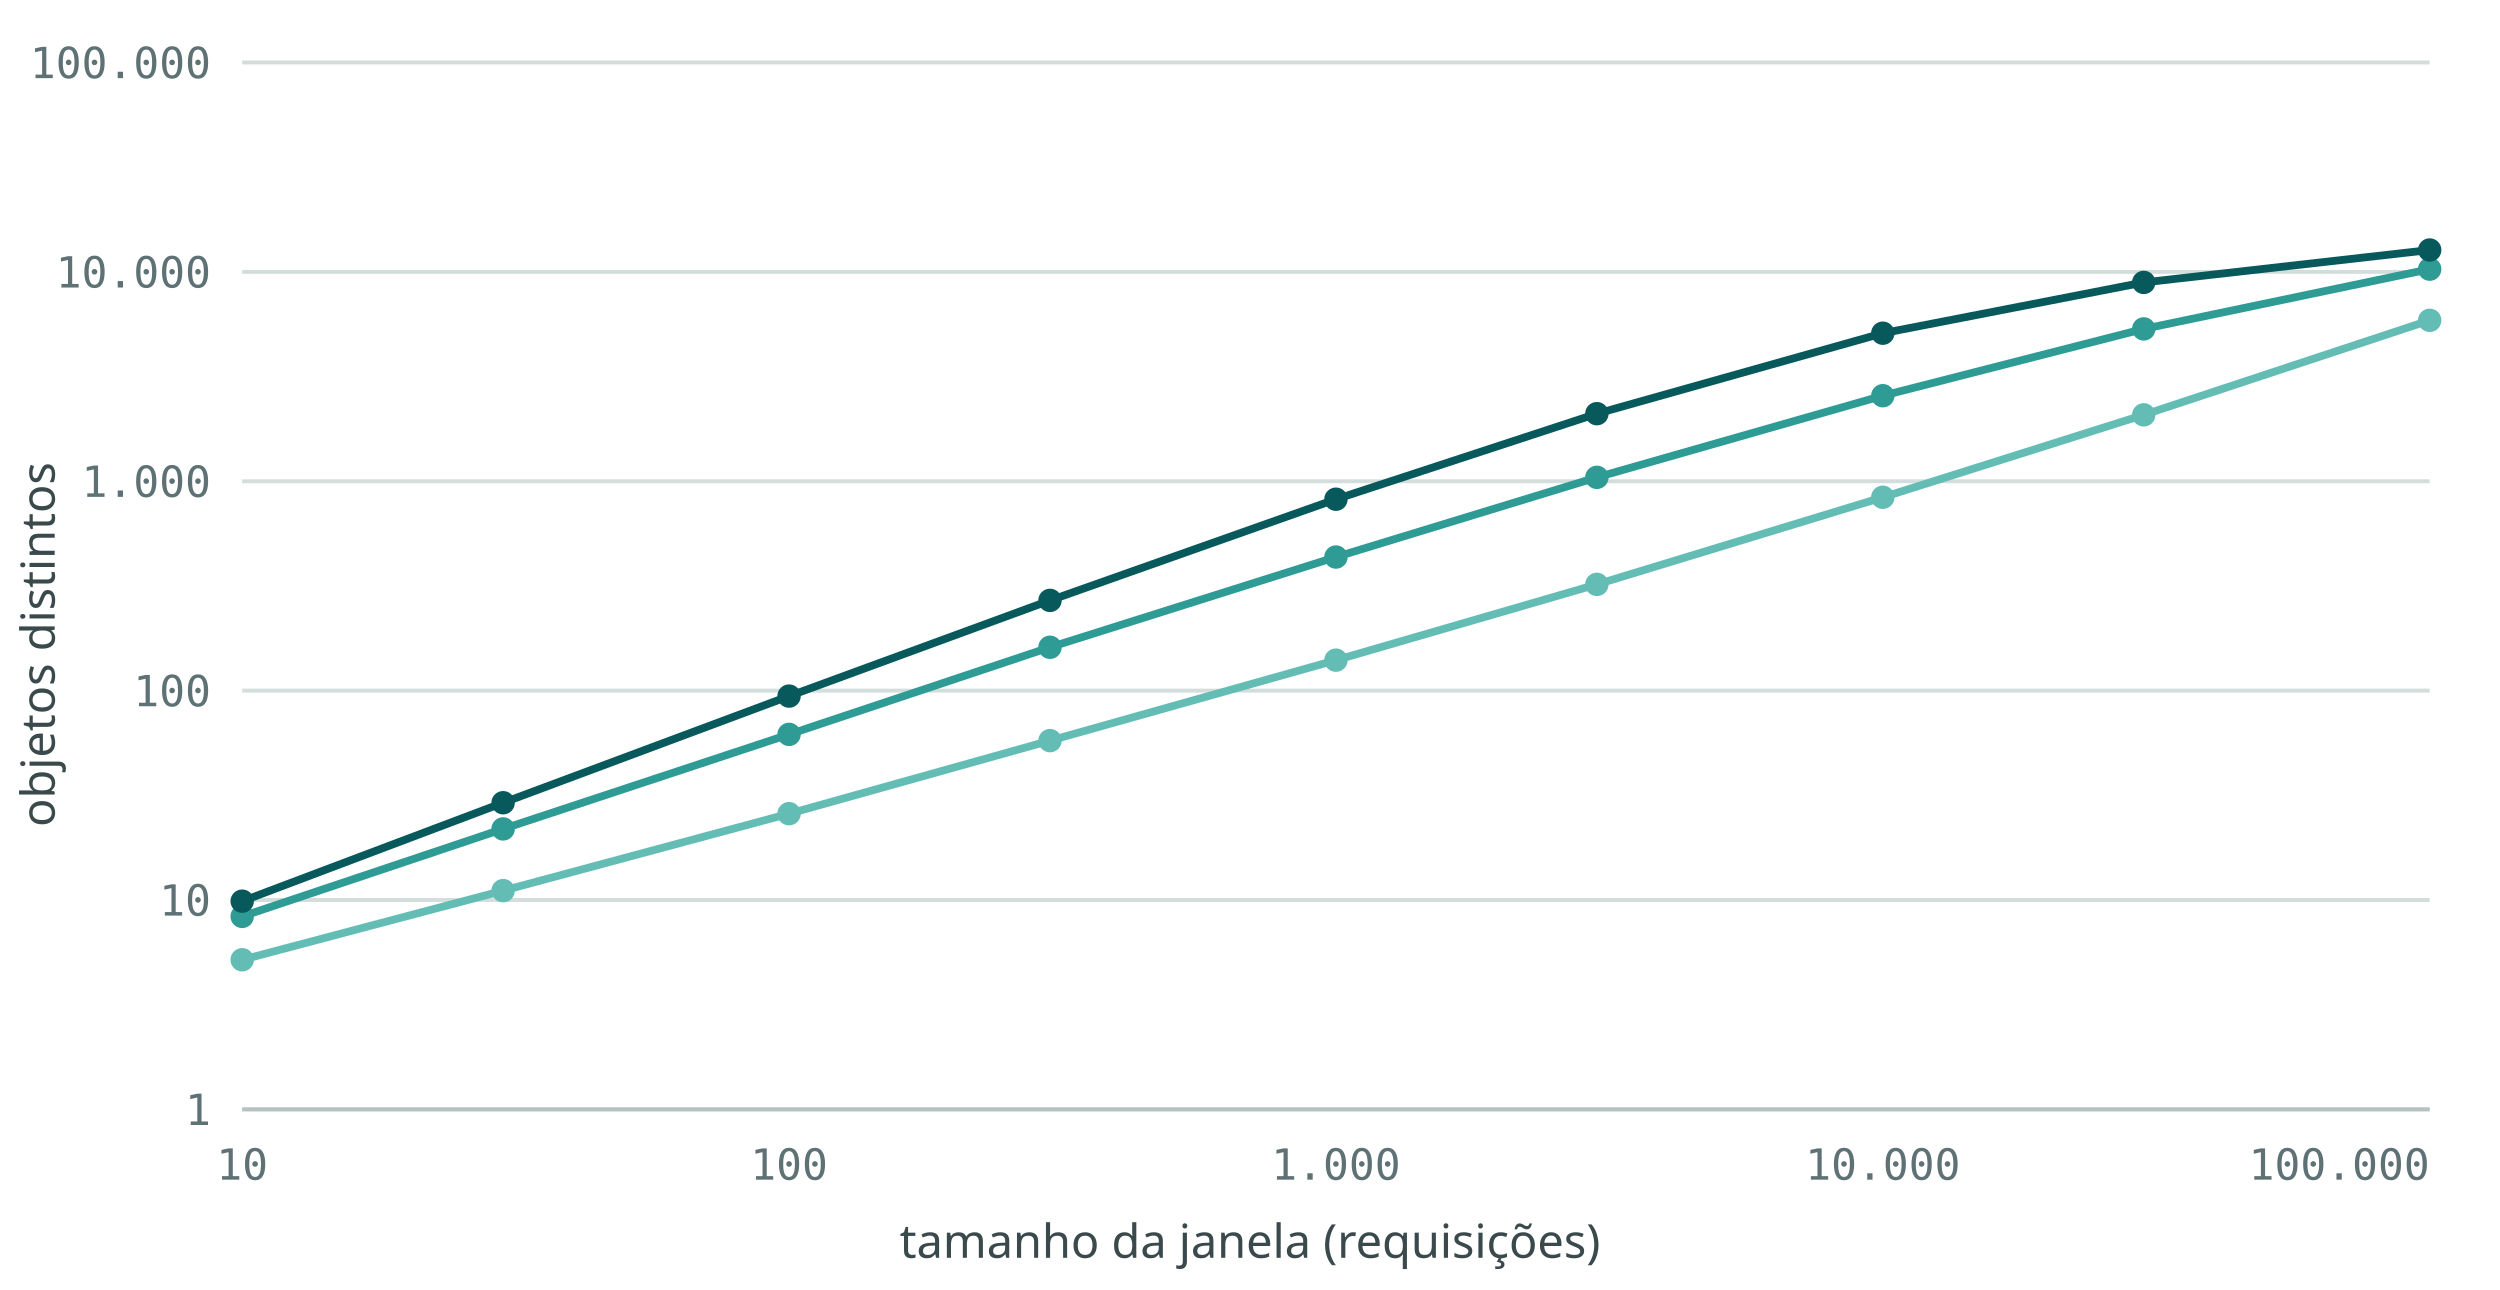
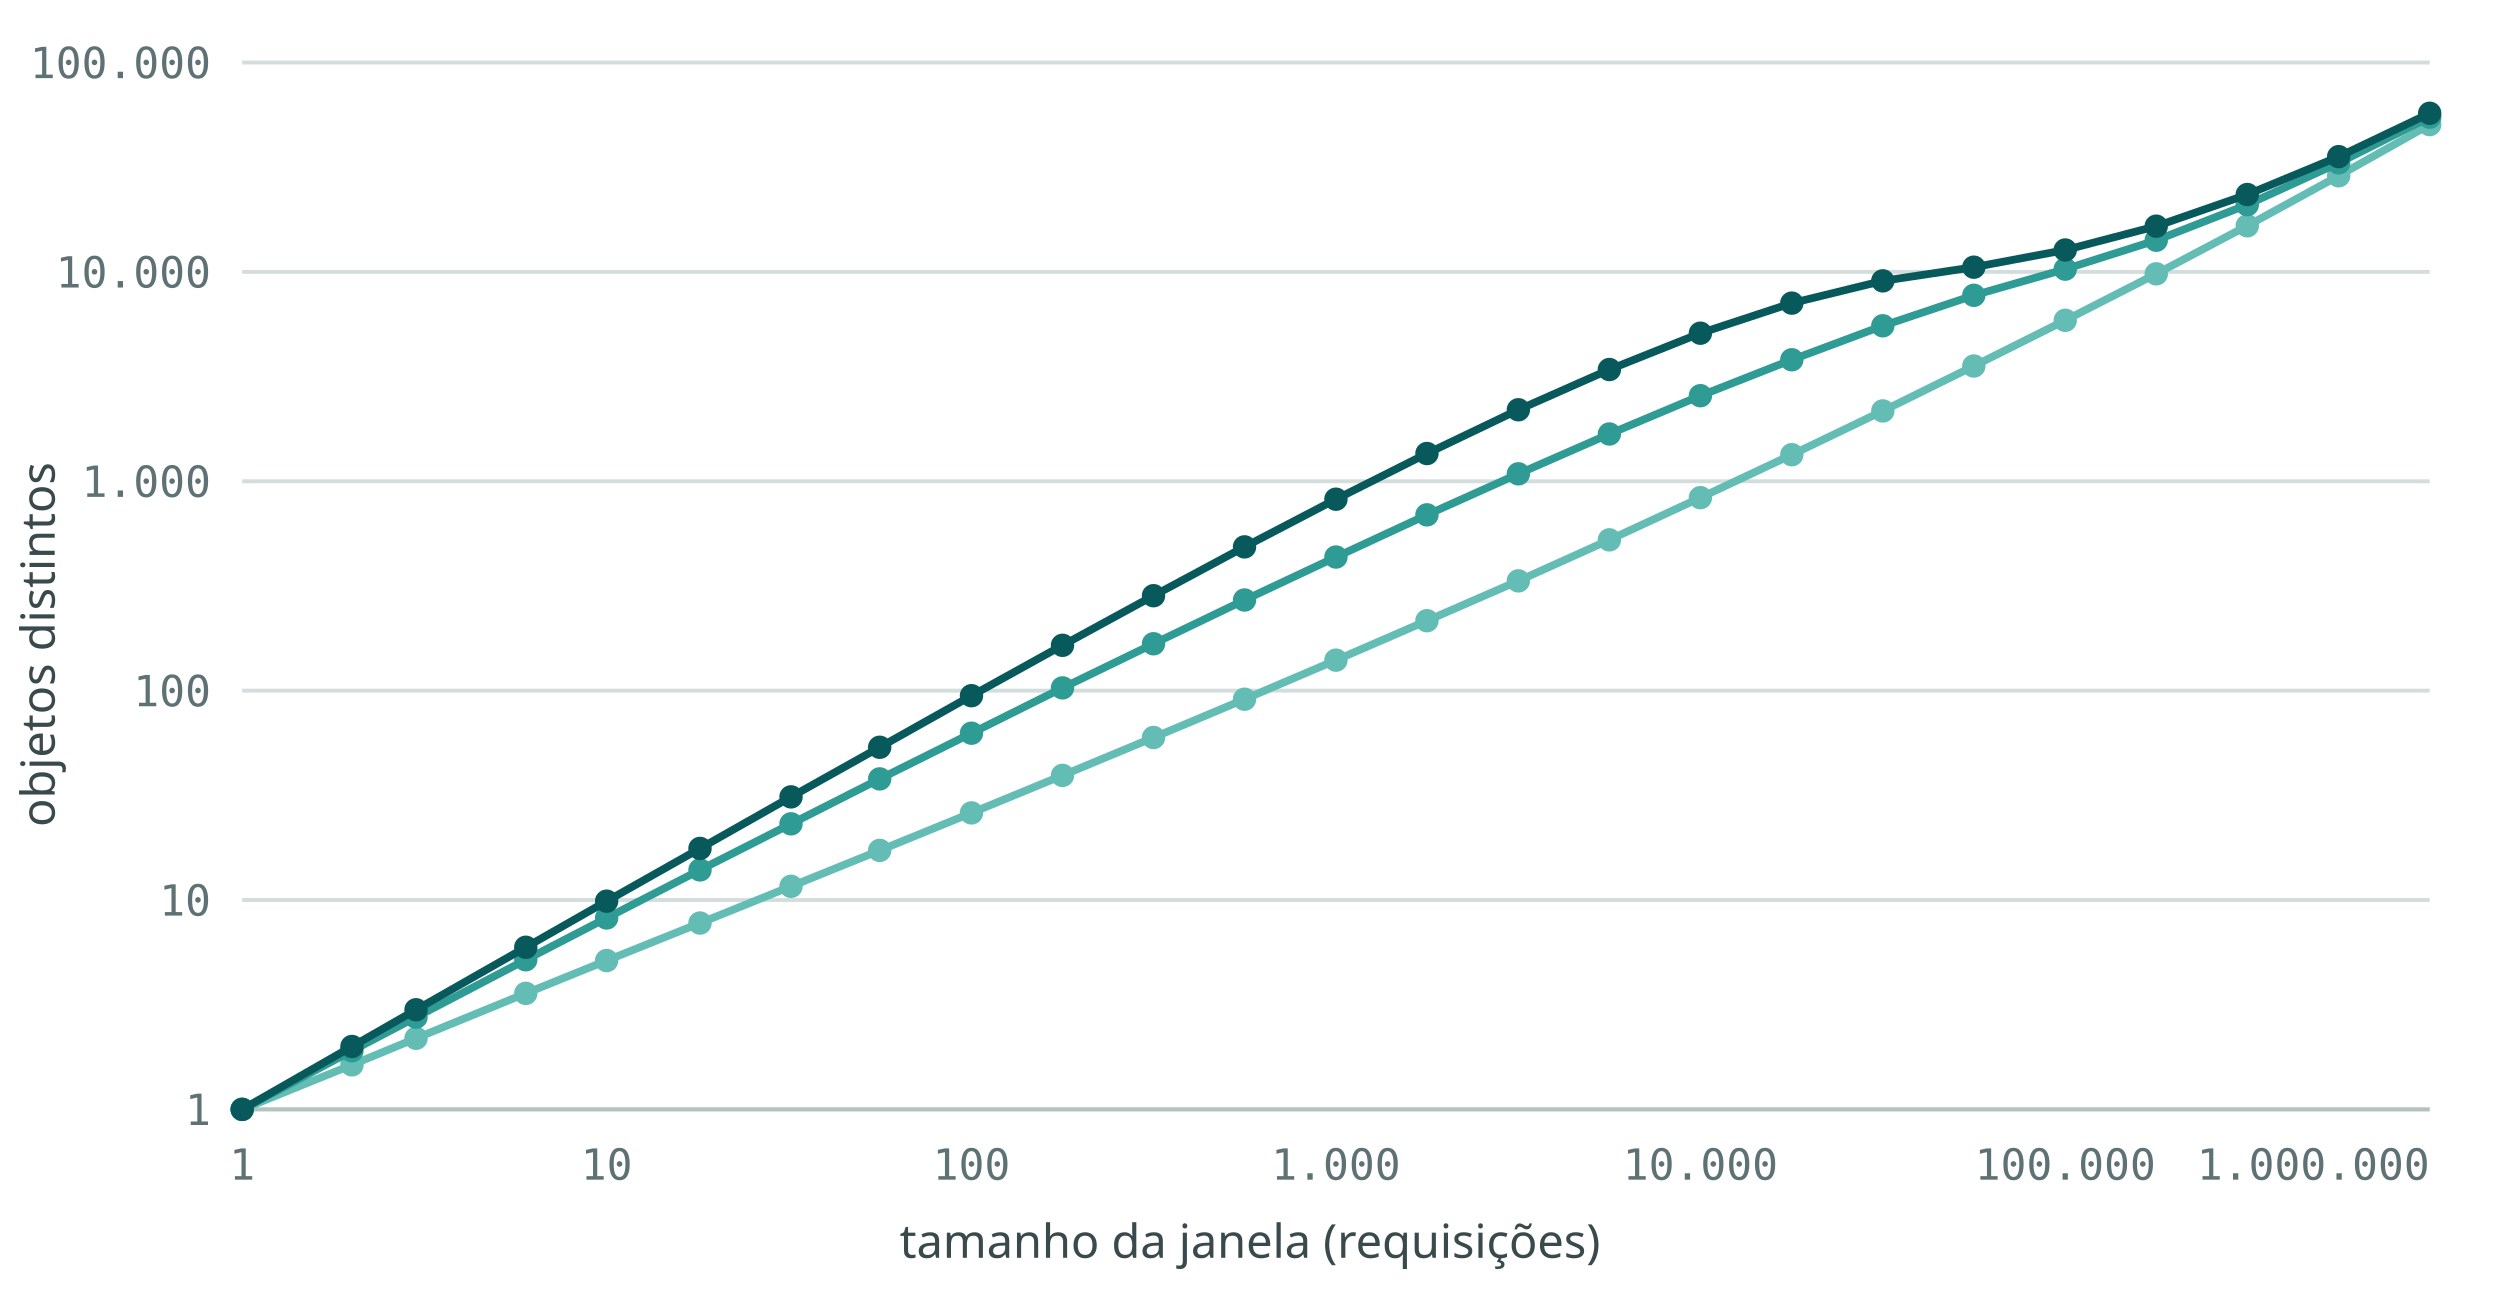
<svg xmlns="http://www.w3.org/2000/svg" viewBox="0 0 640 330" role="img" aria-label="Footprint">
  <style>.gx{stroke:#D3DDDB;stroke-width:1}.ax{stroke:#B4C3C1;stroke-width:1}.tk{font:11px ui-monospace,monospace;fill:#5E7174}.lb{font:12px system-ui,sans-serif;fill:#3A4A4C}</style>
  <line class="gx" x1="62.0" y1="284.0" x2="622.0" y2="284.0" />
  <text class="tk" x="54.0" y="288.0" text-anchor="end">1</text>
  <line class="gx" x1="62.0" y1="230.4" x2="622.0" y2="230.4" />
  <text class="tk" x="54.0" y="234.4" text-anchor="end">10</text>
  <line class="gx" x1="62.0" y1="176.8" x2="622.0" y2="176.8" />
  <text class="tk" x="54.0" y="180.8" text-anchor="end">100</text>
  <line class="gx" x1="62.0" y1="123.2" x2="622.0" y2="123.2" />
  <text class="tk" x="54.0" y="127.2" text-anchor="end">1.000</text>
  <line class="gx" x1="62.0" y1="69.6" x2="622.0" y2="69.6" />
  <text class="tk" x="54.0" y="73.6" text-anchor="end">10.000</text>
  <line class="gx" x1="62.0" y1="16.0" x2="622.0" y2="16.0" />
  <text class="tk" x="54.0" y="20.0" text-anchor="end">100.000</text>
-   <text class="tk" x="62.0" y="302.0" text-anchor="middle">10</text>
-   <text class="tk" x="202.0" y="302.0" text-anchor="middle">100</text>
+   <text class="tk" x="62.0" y="302.0" text-anchor="middle">1</text>
+   <text class="tk" x="155.3" y="302.0" text-anchor="middle">10</text>
+   <text class="tk" x="248.7" y="302.0" text-anchor="middle">100</text>
  <text class="tk" x="342.0" y="302.0" text-anchor="middle">1.000</text>
-   <text class="tk" x="482.0" y="302.0" text-anchor="middle">10.000</text>
-   <text class="tk" x="622.0" y="302.0" text-anchor="end">100.000</text>
+   <text class="tk" x="435.3" y="302.0" text-anchor="middle">10.000</text>
+   <text class="tk" x="528.7" y="302.0" text-anchor="middle">100.000</text>
+   <text class="tk" x="622.0" y="302.0" text-anchor="end">1.000.000</text>
  <line class="ax" x1="62.0" y1="284.0" x2="622.0" y2="284.0" />
  <text class="lb" x="320.0" y="322.0" text-anchor="middle">tamanho da janela (requisições)</text>
  <text class="lb" transform="translate(14,165.0) rotate(-90)" text-anchor="middle">objetos distintos</text>
-   <path d="M62.0,245.7L128.8,228.0L202.0,208.3L268.8,189.6L342.0,169.0L408.8,149.6L482.0,127.3L548.8,106.2L622.0,82.0" fill="none" stroke="#63BDB5" stroke-width="2" stroke-linejoin="round" />
-   <circle cx="62.0" cy="245.7" r="3" fill="#63BDB5" />
-   <circle cx="128.8" cy="228.0" r="3" fill="#63BDB5" />
-   <circle cx="202.0" cy="208.3" r="3" fill="#63BDB5" />
-   <circle cx="268.8" cy="189.6" r="3" fill="#63BDB5" />
+   <path d="M62.0,284.0L90.1,272.6L106.5,265.8L134.6,254.3L155.3,245.9L179.2,236.3L202.5,226.9L225.2,217.7L248.7,208.1L272.0,198.5L295.3,188.8L318.6,179.0L342.0,169.0L365.3,158.9L388.7,148.7L412.0,138.2L435.3,127.4L458.7,116.4L482.0,105.2L505.3,93.7L528.7,82.0L552.0,70.1L575.3,57.8L598.7,45.0L622.0,31.9" fill="none" stroke="#63BDB5" stroke-width="2" stroke-linejoin="round" />
+   <circle cx="62.0" cy="284.0" r="3" fill="#63BDB5" />
+   <circle cx="90.1" cy="272.6" r="3" fill="#63BDB5" />
+   <circle cx="106.5" cy="265.8" r="3" fill="#63BDB5" />
+   <circle cx="134.6" cy="254.3" r="3" fill="#63BDB5" />
+   <circle cx="155.3" cy="245.9" r="3" fill="#63BDB5" />
+   <circle cx="179.2" cy="236.3" r="3" fill="#63BDB5" />
+   <circle cx="202.5" cy="226.9" r="3" fill="#63BDB5" />
+   <circle cx="225.2" cy="217.7" r="3" fill="#63BDB5" />
+   <circle cx="248.7" cy="208.1" r="3" fill="#63BDB5" />
+   <circle cx="272.0" cy="198.5" r="3" fill="#63BDB5" />
+   <circle cx="295.3" cy="188.8" r="3" fill="#63BDB5" />
+   <circle cx="318.6" cy="179.0" r="3" fill="#63BDB5" />
  <circle cx="342.0" cy="169.0" r="3" fill="#63BDB5" />
-   <circle cx="408.8" cy="149.6" r="3" fill="#63BDB5" />
-   <circle cx="482.0" cy="127.3" r="3" fill="#63BDB5" />
-   <circle cx="548.8" cy="106.2" r="3" fill="#63BDB5" />
-   <circle cx="622.0" cy="82.0" r="3" fill="#63BDB5" />
-   <path d="M62.0,234.6L128.8,212.2L202.0,188.0L268.8,165.7L342.0,142.6L408.8,122.2L482.0,101.3L548.8,84.2L622.0,68.9" fill="none" stroke="#2E9B95" stroke-width="2" stroke-linejoin="round" />
-   <circle cx="62.0" cy="234.6" r="3" fill="#2E9B95" />
-   <circle cx="128.8" cy="212.2" r="3" fill="#2E9B95" />
-   <circle cx="202.0" cy="188.0" r="3" fill="#2E9B95" />
-   <circle cx="268.8" cy="165.7" r="3" fill="#2E9B95" />
+   <circle cx="365.3" cy="158.9" r="3" fill="#63BDB5" />
+   <circle cx="388.7" cy="148.7" r="3" fill="#63BDB5" />
+   <circle cx="412.0" cy="138.2" r="3" fill="#63BDB5" />
+   <circle cx="435.3" cy="127.4" r="3" fill="#63BDB5" />
+   <circle cx="458.7" cy="116.4" r="3" fill="#63BDB5" />
+   <circle cx="482.0" cy="105.2" r="3" fill="#63BDB5" />
+   <circle cx="505.3" cy="93.7" r="3" fill="#63BDB5" />
+   <circle cx="528.7" cy="82.0" r="3" fill="#63BDB5" />
+   <circle cx="552.0" cy="70.1" r="3" fill="#63BDB5" />
+   <circle cx="575.3" cy="57.8" r="3" fill="#63BDB5" />
+   <circle cx="598.7" cy="45.0" r="3" fill="#63BDB5" />
+   <circle cx="622.0" cy="31.9" r="3" fill="#63BDB5" />
+   <path d="M62.0,284.0L90.1,269.0L106.5,260.4L134.6,245.7L155.3,235.0L179.2,222.7L202.5,210.9L225.2,199.4L248.7,187.7L272.0,176.1L295.3,164.8L318.6,153.6L342.0,142.6L365.3,131.8L388.7,121.3L412.0,111.1L435.3,101.3L458.7,92.1L482.0,83.4L505.3,75.6L528.7,68.9L552.0,61.5L575.3,52.4L598.7,41.7L622.0,30.0" fill="none" stroke="#2E9B95" stroke-width="2" stroke-linejoin="round" />
+   <circle cx="62.0" cy="284.0" r="3" fill="#2E9B95" />
+   <circle cx="90.1" cy="269.0" r="3" fill="#2E9B95" />
+   <circle cx="106.5" cy="260.4" r="3" fill="#2E9B95" />
+   <circle cx="134.6" cy="245.7" r="3" fill="#2E9B95" />
+   <circle cx="155.3" cy="235.0" r="3" fill="#2E9B95" />
+   <circle cx="179.2" cy="222.7" r="3" fill="#2E9B95" />
+   <circle cx="202.5" cy="210.9" r="3" fill="#2E9B95" />
+   <circle cx="225.2" cy="199.4" r="3" fill="#2E9B95" />
+   <circle cx="248.7" cy="187.7" r="3" fill="#2E9B95" />
+   <circle cx="272.0" cy="176.1" r="3" fill="#2E9B95" />
+   <circle cx="295.3" cy="164.8" r="3" fill="#2E9B95" />
+   <circle cx="318.6" cy="153.6" r="3" fill="#2E9B95" />
  <circle cx="342.0" cy="142.6" r="3" fill="#2E9B95" />
-   <circle cx="408.8" cy="122.2" r="3" fill="#2E9B95" />
-   <circle cx="482.0" cy="101.3" r="3" fill="#2E9B95" />
-   <circle cx="548.8" cy="84.2" r="3" fill="#2E9B95" />
-   <circle cx="622.0" cy="68.9" r="3" fill="#2E9B95" />
-   <path d="M62.0,230.7L128.8,205.5L202.0,178.2L268.8,153.7L342.0,127.8L408.8,105.9L482.0,85.3L548.8,72.3L622.0,64.0" fill="none" stroke="#08595C" stroke-width="2" stroke-linejoin="round" />
-   <circle cx="62.0" cy="230.7" r="3" fill="#08595C" />
-   <circle cx="128.8" cy="205.5" r="3" fill="#08595C" />
-   <circle cx="202.0" cy="178.2" r="3" fill="#08595C" />
-   <circle cx="268.8" cy="153.7" r="3" fill="#08595C" />
+   <circle cx="365.3" cy="131.8" r="3" fill="#2E9B95" />
+   <circle cx="388.7" cy="121.3" r="3" fill="#2E9B95" />
+   <circle cx="412.0" cy="111.1" r="3" fill="#2E9B95" />
+   <circle cx="435.3" cy="101.3" r="3" fill="#2E9B95" />
+   <circle cx="458.7" cy="92.1" r="3" fill="#2E9B95" />
+   <circle cx="482.0" cy="83.4" r="3" fill="#2E9B95" />
+   <circle cx="505.3" cy="75.6" r="3" fill="#2E9B95" />
+   <circle cx="528.7" cy="68.9" r="3" fill="#2E9B95" />
+   <circle cx="552.0" cy="61.5" r="3" fill="#2E9B95" />
+   <circle cx="575.3" cy="52.4" r="3" fill="#2E9B95" />
+   <circle cx="598.7" cy="41.7" r="3" fill="#2E9B95" />
+   <circle cx="622.0" cy="30.0" r="3" fill="#2E9B95" />
+   <path d="M62.0,284.0L90.1,267.9L106.5,258.5L134.6,242.5L155.3,230.7L179.2,217.2L202.5,204.0L225.2,191.3L248.7,178.1L272.0,165.2L295.3,152.5L318.6,140.0L342.0,127.8L365.3,116.1L388.7,104.9L412.0,94.6L435.3,85.3L458.7,77.6L482.0,71.9L505.3,68.4L528.7,64.0L552.0,57.9L575.3,49.8L598.7,40.1L622.0,29.0" fill="none" stroke="#08595C" stroke-width="2" stroke-linejoin="round" />
+   <circle cx="62.0" cy="284.0" r="3" fill="#08595C" />
+   <circle cx="90.1" cy="267.9" r="3" fill="#08595C" />
+   <circle cx="106.5" cy="258.5" r="3" fill="#08595C" />
+   <circle cx="134.6" cy="242.5" r="3" fill="#08595C" />
+   <circle cx="155.3" cy="230.7" r="3" fill="#08595C" />
+   <circle cx="179.2" cy="217.2" r="3" fill="#08595C" />
+   <circle cx="202.5" cy="204.0" r="3" fill="#08595C" />
+   <circle cx="225.2" cy="191.3" r="3" fill="#08595C" />
+   <circle cx="248.7" cy="178.1" r="3" fill="#08595C" />
+   <circle cx="272.0" cy="165.2" r="3" fill="#08595C" />
+   <circle cx="295.3" cy="152.5" r="3" fill="#08595C" />
+   <circle cx="318.6" cy="140.0" r="3" fill="#08595C" />
  <circle cx="342.0" cy="127.8" r="3" fill="#08595C" />
-   <circle cx="408.8" cy="105.9" r="3" fill="#08595C" />
-   <circle cx="482.0" cy="85.3" r="3" fill="#08595C" />
-   <circle cx="548.8" cy="72.3" r="3" fill="#08595C" />
-   <circle cx="622.0" cy="64.0" r="3" fill="#08595C" />
+   <circle cx="365.3" cy="116.1" r="3" fill="#08595C" />
+   <circle cx="388.7" cy="104.9" r="3" fill="#08595C" />
+   <circle cx="412.0" cy="94.6" r="3" fill="#08595C" />
+   <circle cx="435.3" cy="85.3" r="3" fill="#08595C" />
+   <circle cx="458.7" cy="77.6" r="3" fill="#08595C" />
+   <circle cx="482.0" cy="71.9" r="3" fill="#08595C" />
+   <circle cx="505.3" cy="68.4" r="3" fill="#08595C" />
+   <circle cx="528.7" cy="64.0" r="3" fill="#08595C" />
+   <circle cx="552.0" cy="57.9" r="3" fill="#08595C" />
+   <circle cx="575.3" cy="49.8" r="3" fill="#08595C" />
+   <circle cx="598.7" cy="40.1" r="3" fill="#08595C" />
+   <circle cx="622.0" cy="29.0" r="3" fill="#08595C" />
</svg>
